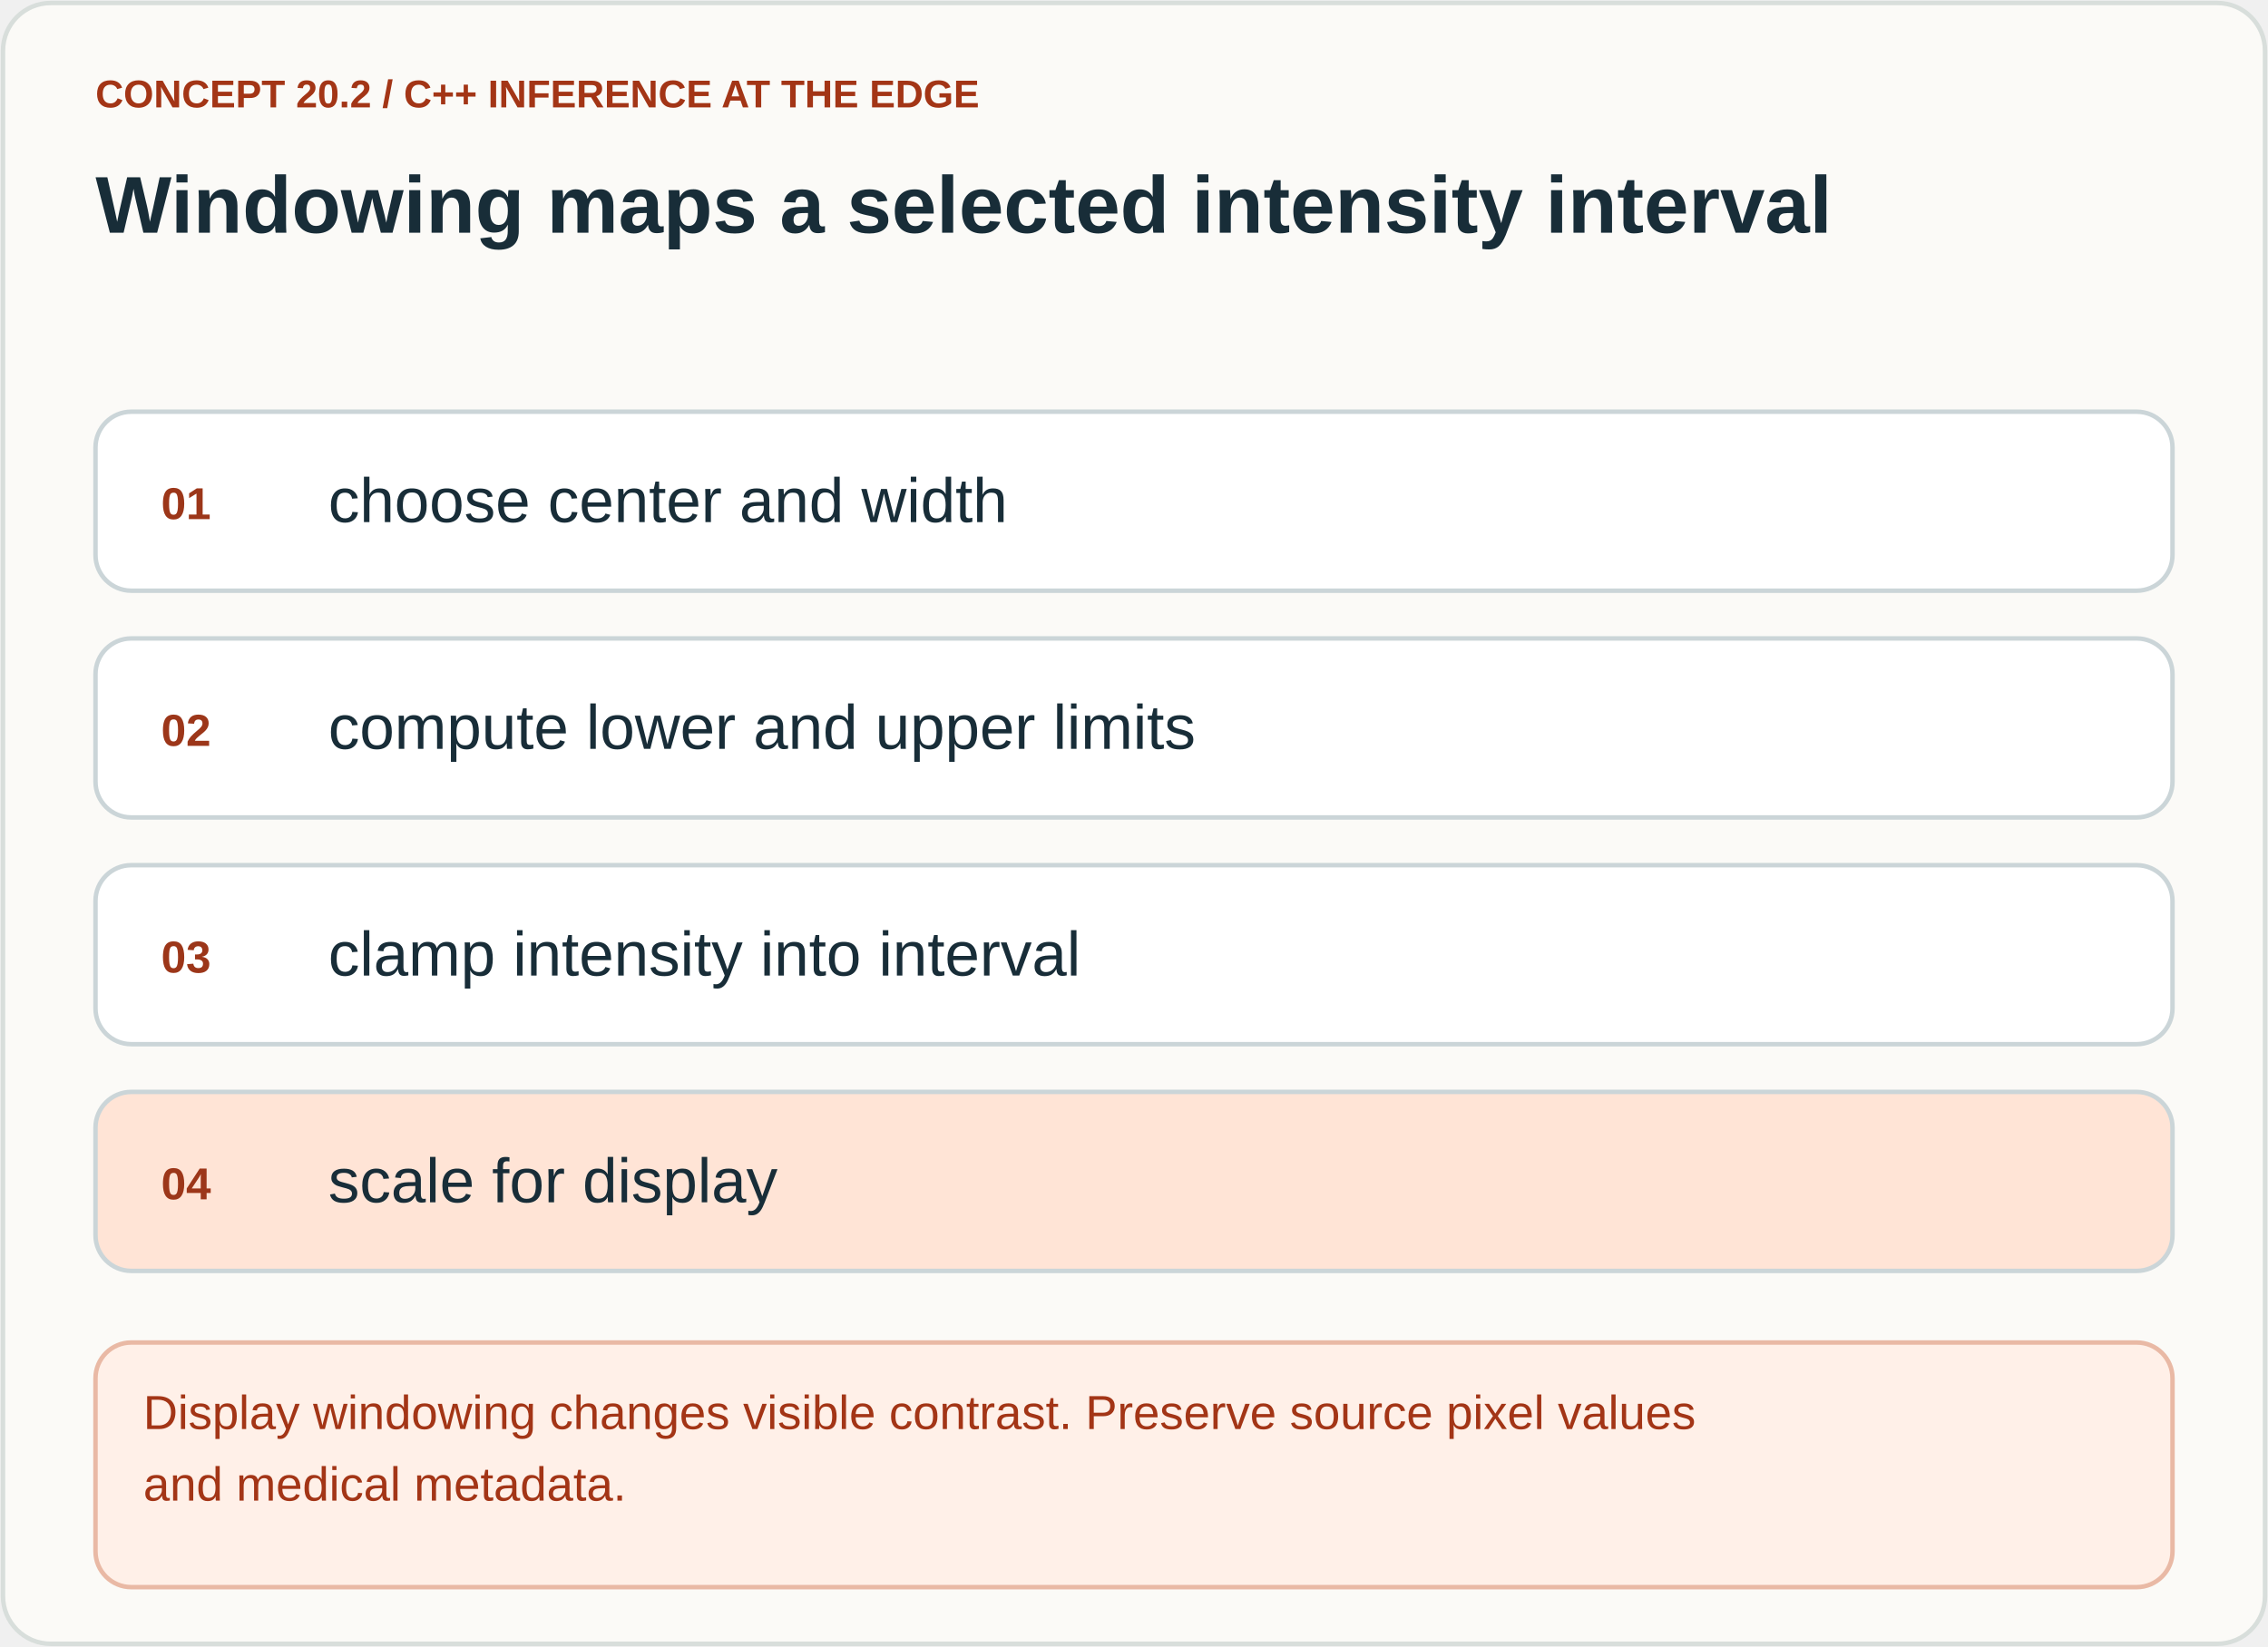
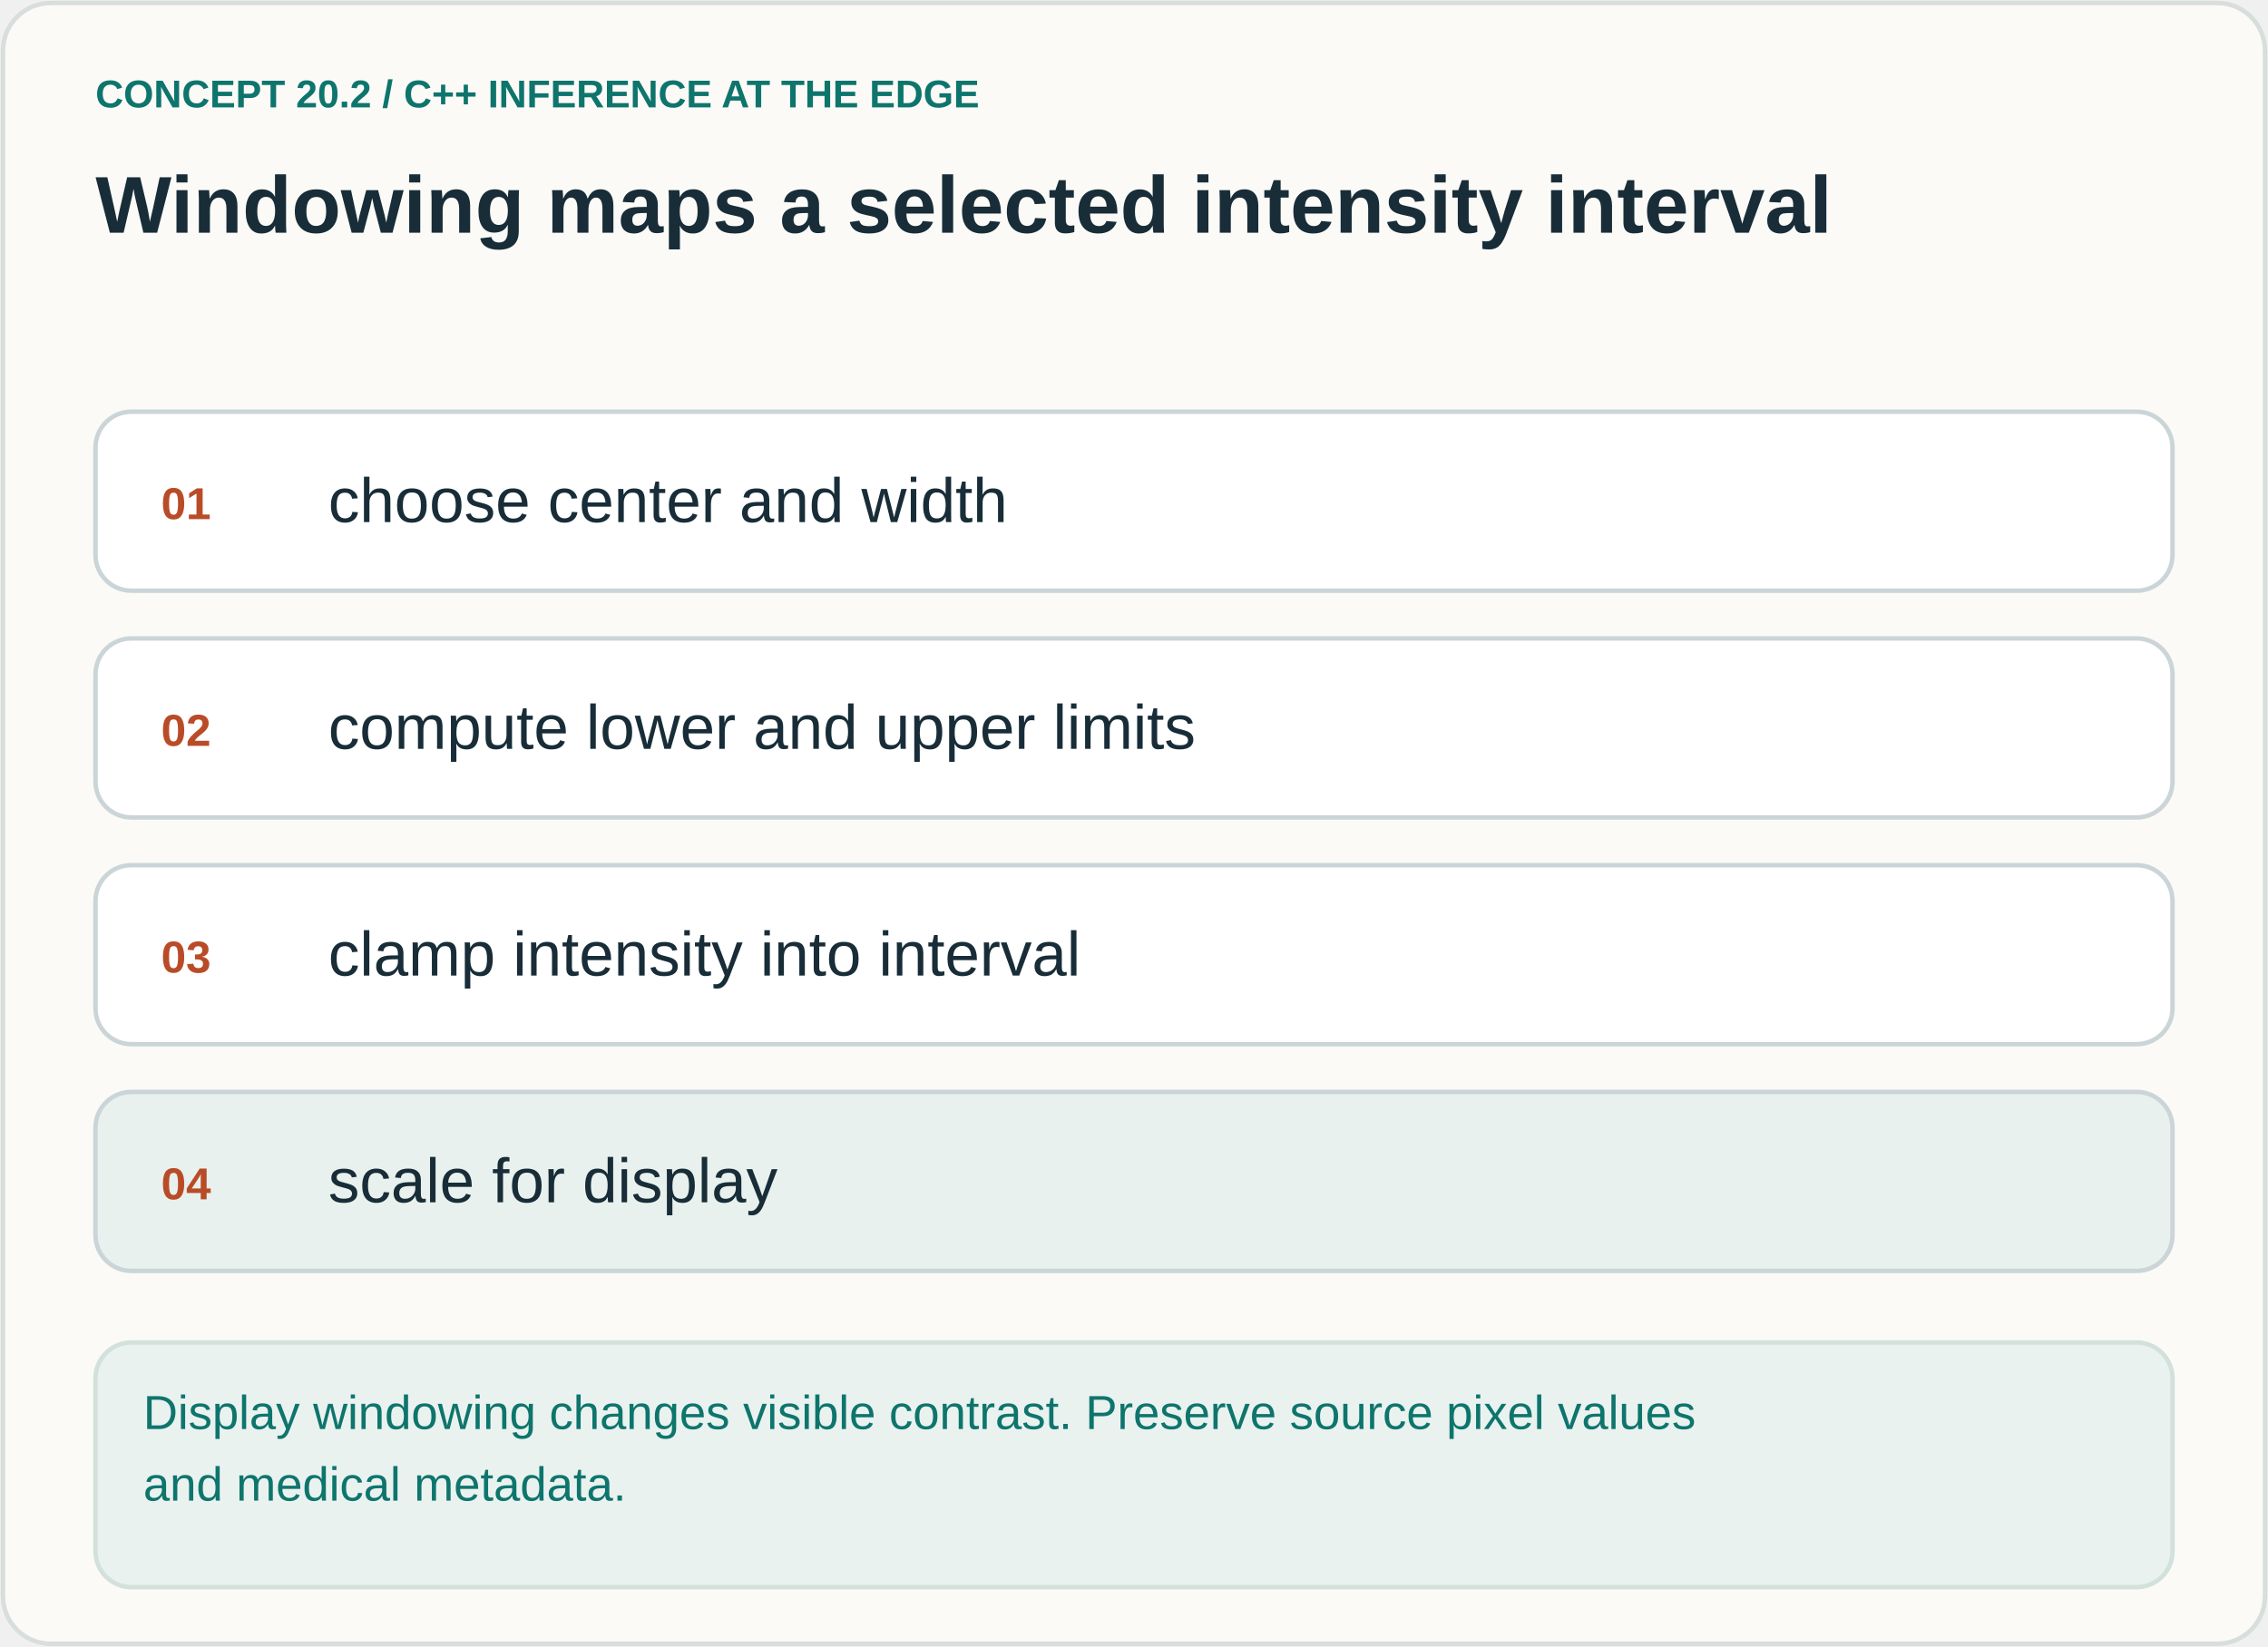
<svg xmlns="http://www.w3.org/2000/svg" width="760" height="552" viewBox="0 0 760 552" role="img" aria-labelledby="title desc">
  <defs>
    <marker id="arrow" viewBox="0 0 10 10" refX="9" refY="5" markerWidth="6" markerHeight="6" orient="auto-start-reverse">
      <path d="M0 0 L10 5 L0 10 Z" fill="#738993" />
    </marker>
  </defs>
  <g font-family="Arial, Helvetica, sans-serif">
    <rect x="1" y="1" width="758" height="550" rx="16" fill="#fbfaf7" stroke="#d8dedb" stroke-width="1.5" />
-     <text x="32" y="36" font-size="13" fill="#a33516" font-weight="700" text-anchor="start">CONCEPT 20.2  /  C++ INFERENCE AT THE EDGE</text>
+     <text x="32" y="36" font-size="13" fill="#0e756d" font-weight="700" text-anchor="start">CONCEPT 20.2  /  C++ INFERENCE AT THE EDGE</text>
    <text x="32" y="78" font-size="27" fill="#182d38" font-weight="600" text-anchor="start">Windowing maps a selected intensity interval</text>
    <rect x="32" y="138" width="696" height="60" rx="12" fill="#fff" stroke="#cbd5d8" stroke-width="1.5" />
-     <text x="54" y="174" font-size="15" fill="#9c3619" font-weight="700" text-anchor="start">01</text>
+     <text x="54" y="174" font-size="15" fill="#b94c27" font-weight="700" text-anchor="start">01</text>
    <text x="110" y="175" font-size="21" fill="#182d38" font-weight="400" text-anchor="start">choose center and width</text>
    <rect x="32" y="214" width="696" height="60" rx="12" fill="#fff" stroke="#cbd5d8" stroke-width="1.5" />
-     <text x="54" y="250" font-size="15" fill="#9c3619" font-weight="700" text-anchor="start">02</text>
+     <text x="54" y="250" font-size="15" fill="#b94c27" font-weight="700" text-anchor="start">02</text>
    <text x="110" y="251" font-size="21" fill="#182d38" font-weight="400" text-anchor="start">compute lower and upper limits</text>
    <rect x="32" y="290" width="696" height="60" rx="12" fill="#fff" stroke="#cbd5d8" stroke-width="1.5" />
-     <text x="54" y="326" font-size="15" fill="#9c3619" font-weight="700" text-anchor="start">03</text>
+     <text x="54" y="326" font-size="15" fill="#b94c27" font-weight="700" text-anchor="start">03</text>
    <text x="110" y="327" font-size="21" fill="#182d38" font-weight="400" text-anchor="start">clamp intensity into interval</text>
-     <rect x="32" y="366" width="696" height="60" rx="12" fill="#ffe4d6" stroke="#cbd5d8" stroke-width="1.5" />
-     <text x="54" y="402" font-size="15" fill="#9c3619" font-weight="700" text-anchor="start">04</text>
+     <rect x="32" y="366" width="696" height="60" rx="12" fill="#e8f1ed" stroke="#cbd5d8" stroke-width="1.5" />
+     <text x="54" y="402" font-size="15" fill="#b94c27" font-weight="700" text-anchor="start">04</text>
    <text x="110" y="403" font-size="21" fill="#182d38" font-weight="400" text-anchor="start">scale for display</text>
-     <rect x="32" y="450" width="696" height="82" rx="12" fill="#fff0e8" stroke="#e9b9a5" stroke-width="1.5" />
-     <text x="48" y="479" font-size="16" fill="#a33516" font-weight="400" text-anchor="start">Display windowing changes visible contrast. Preserve source pixel values</text>
-     <text x="48" y="503" font-size="16" fill="#a33516" font-weight="400" text-anchor="start">and medical metadata.</text>
+     <rect x="32" y="450" width="696" height="82" rx="12" fill="#eaf2ef" stroke="#d2e1db" stroke-width="1.5" />
+     <text x="48" y="479" font-size="16" fill="#0e756d" font-weight="400" text-anchor="start">Display windowing changes visible contrast. Preserve source pixel values</text>
+     <text x="48" y="503" font-size="16" fill="#0e756d" font-weight="400" text-anchor="start">and medical metadata.</text>
  </g>
</svg>
